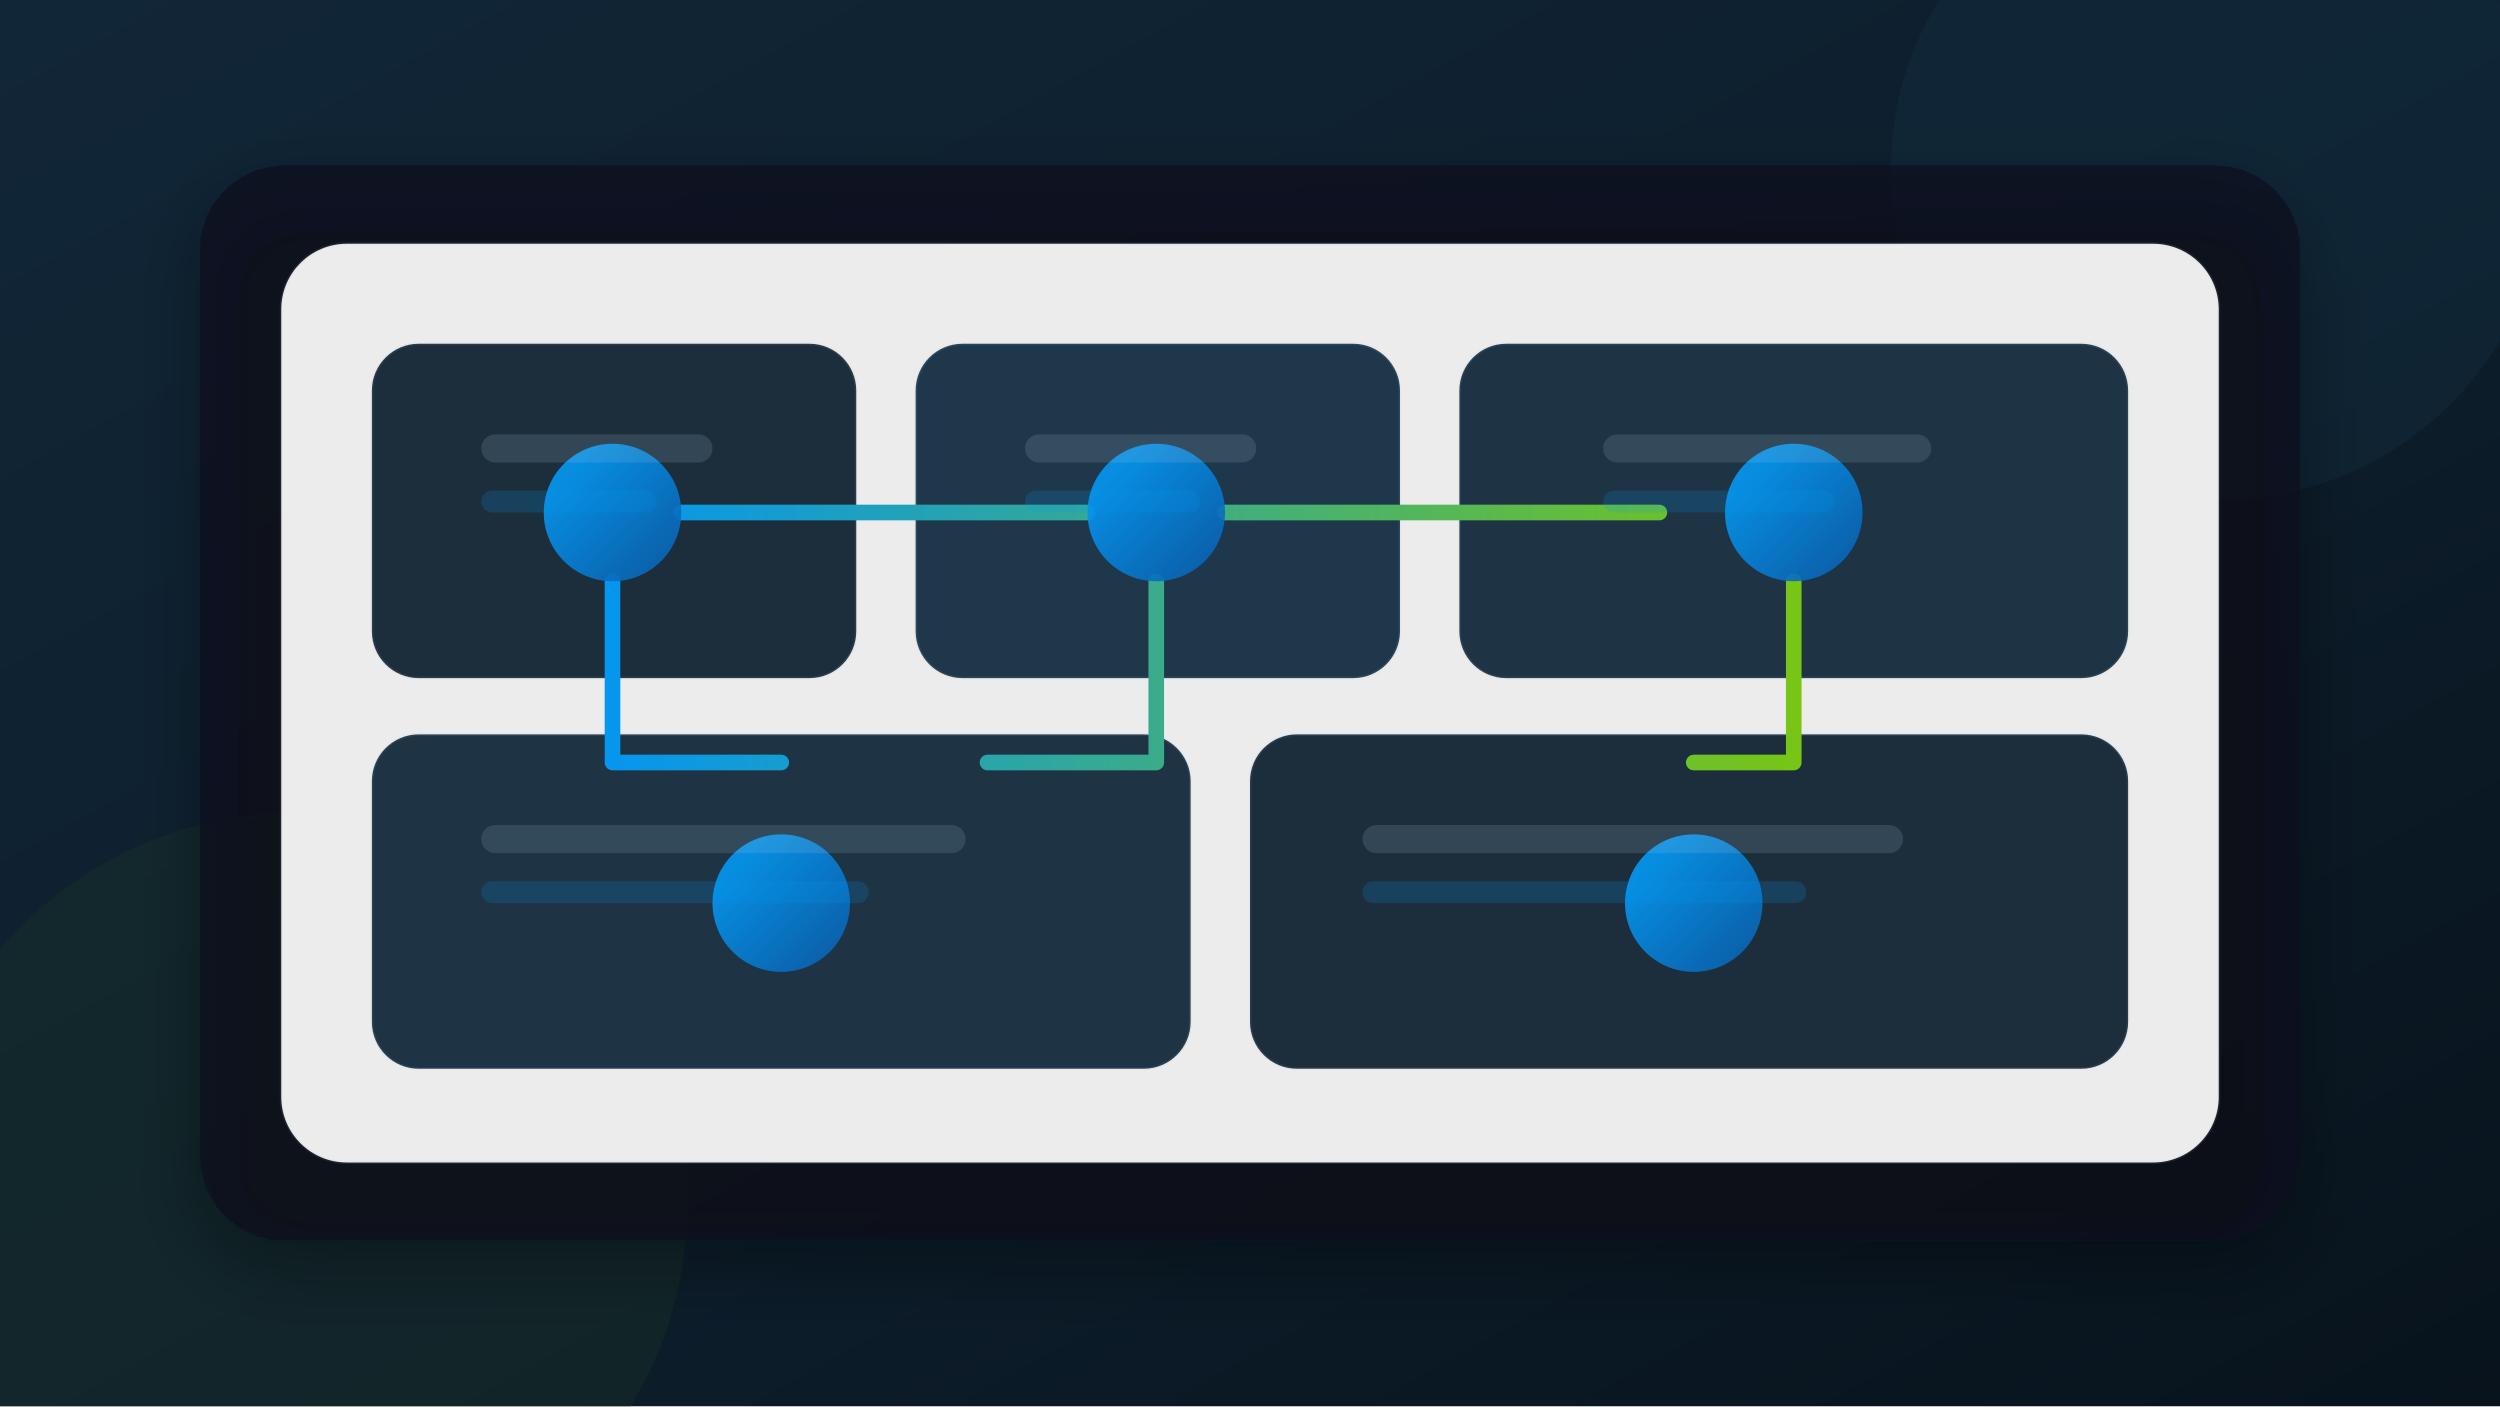
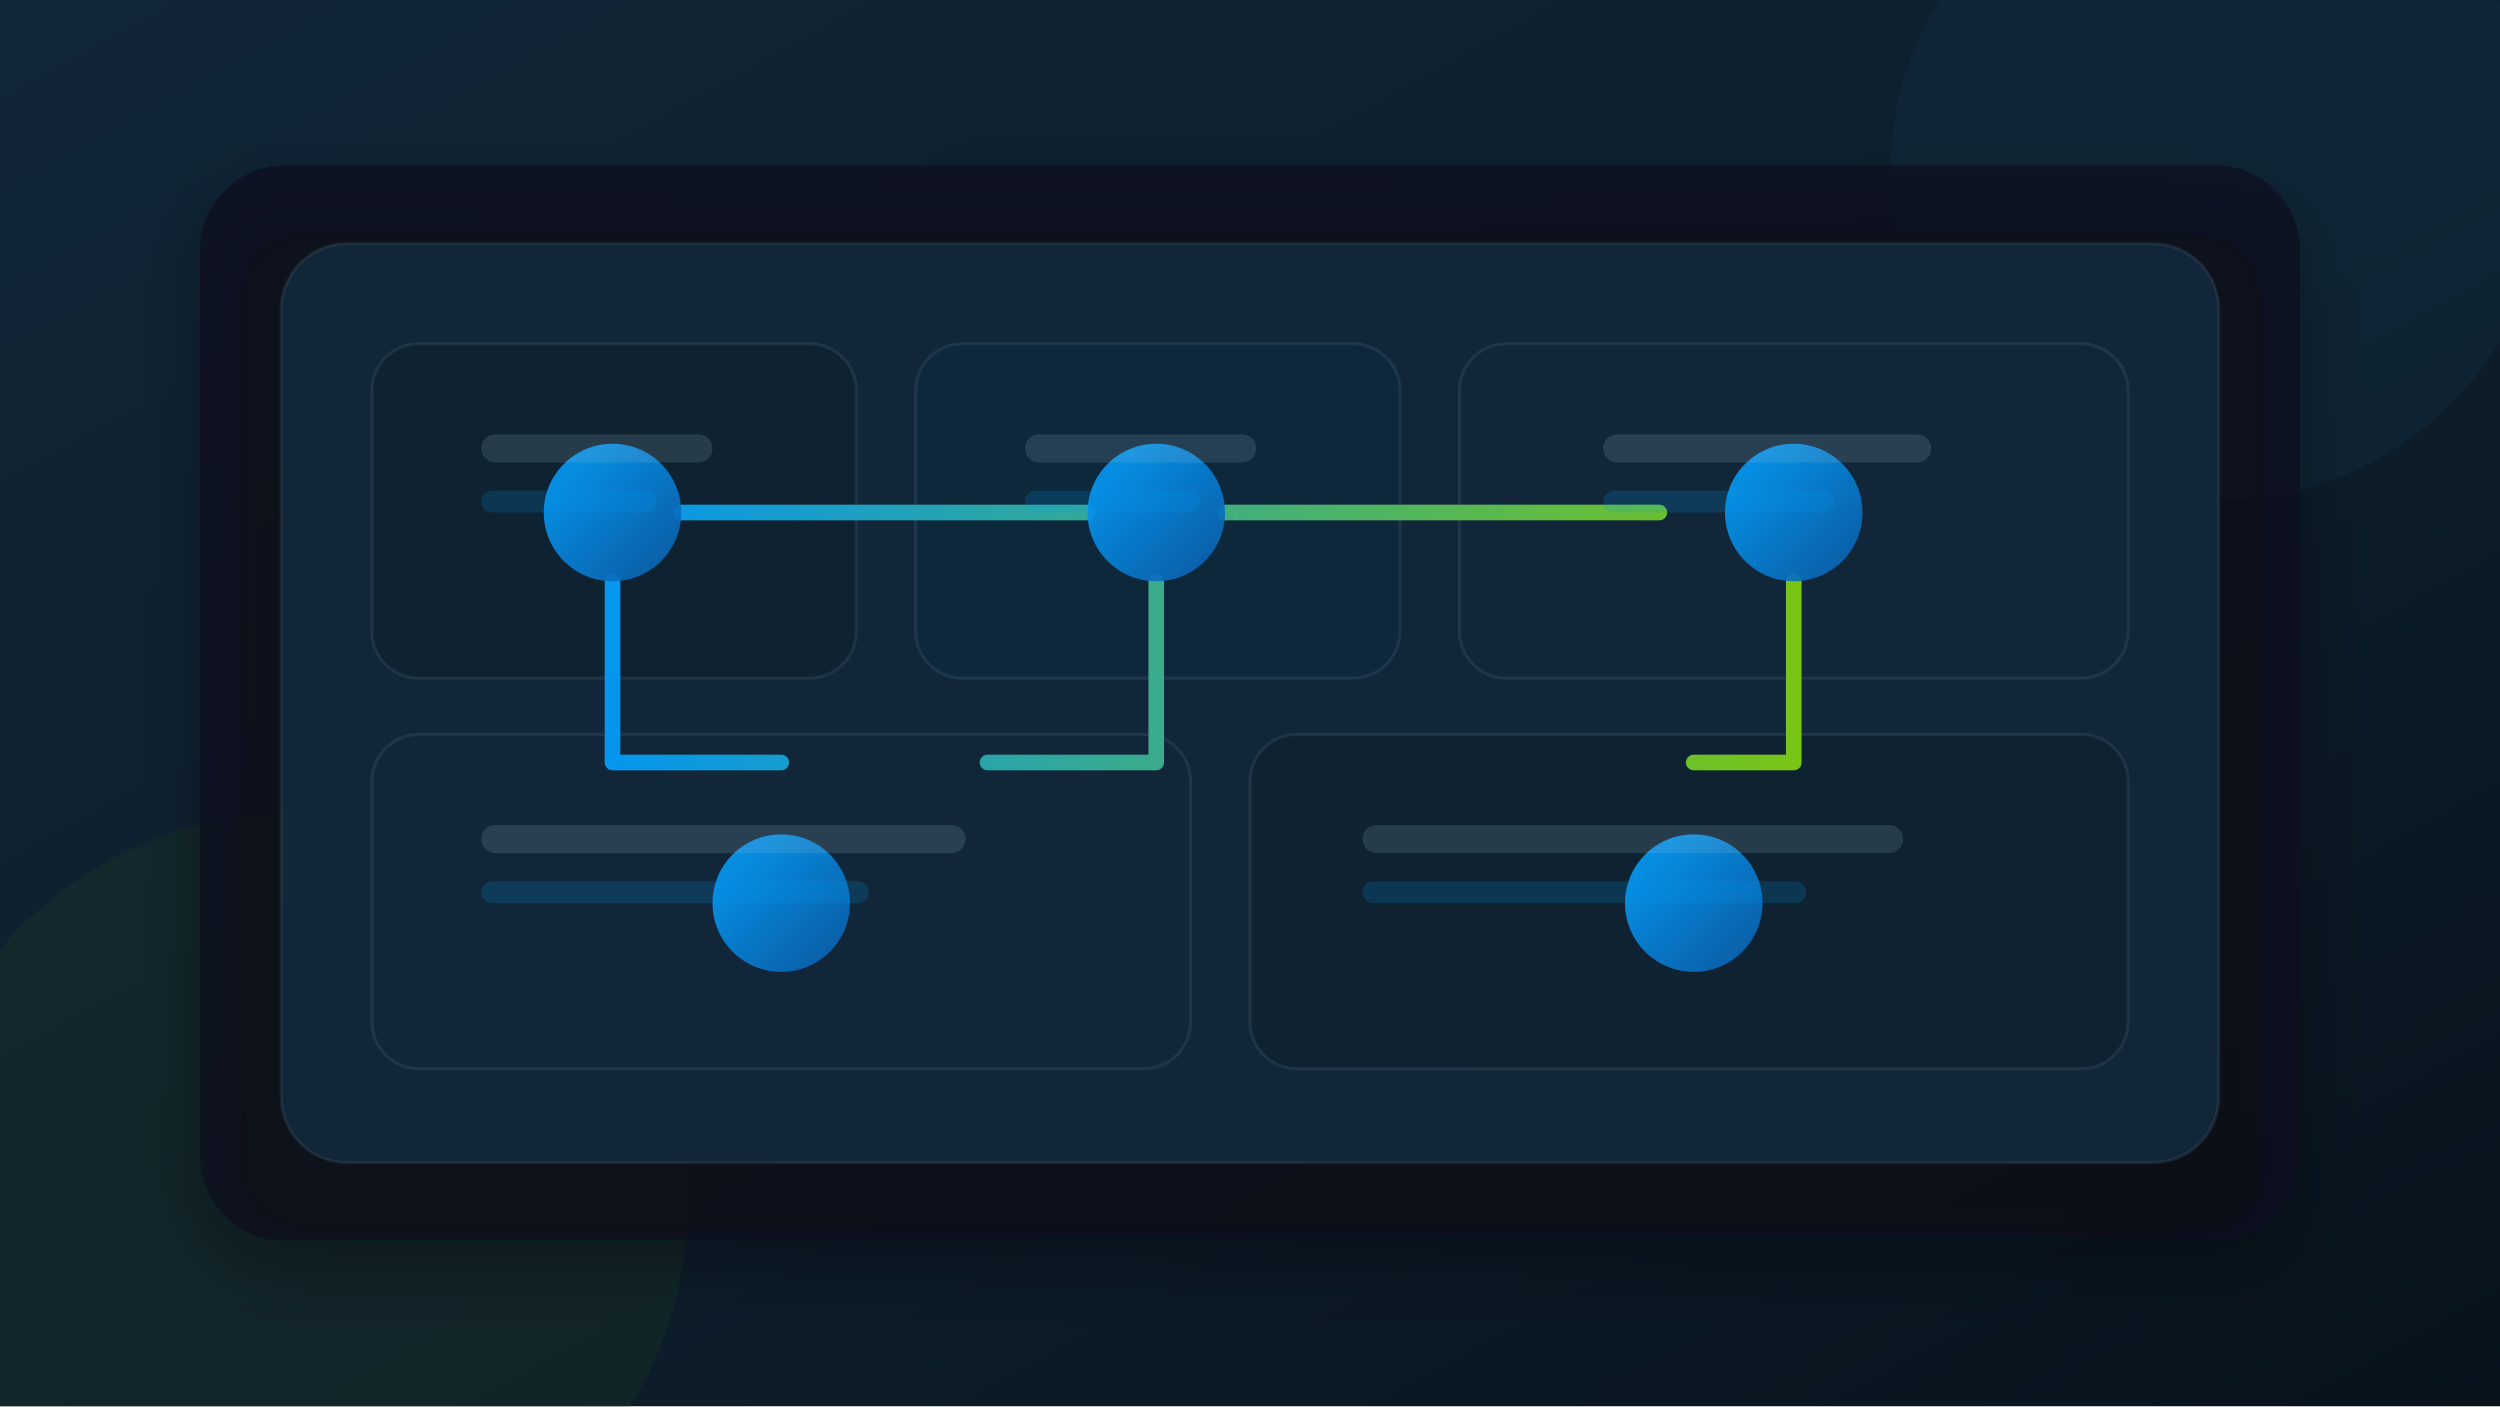
<svg xmlns="http://www.w3.org/2000/svg" width="1600" height="900" viewBox="0 0 1600 900" role="img" aria-hidden="true">
  <defs>
    <linearGradient id="bg" x1="0%" y1="0%" x2="100%" y2="100%">
      <stop offset="0%" stop-color="#112637" />
      <stop offset="55%" stop-color="#0d1e2c" />
      <stop offset="100%" stop-color="#08131c" />
    </linearGradient>
    <linearGradient id="primaryOrb" x1="20%" y1="20%" x2="85%" y2="85%">
      <stop offset="0%" stop-color="#0596ef" />
      <stop offset="100%" stop-color="#0a66b6" />
    </linearGradient>
    <linearGradient id="accentOrb" x1="0%" y1="0%" x2="100%" y2="100%">
      <stop offset="0%" stop-color="#78c515" />
      <stop offset="100%" stop-color="#63a60b" />
    </linearGradient>
    <linearGradient id="line" x1="0%" y1="0%" x2="100%" y2="0%">
      <stop offset="0%" stop-color="#0596ef" />
      <stop offset="100%" stop-color="#78c515" />
    </linearGradient>
    <filter id="shadowSoft" x="-10%" y="-10%" width="120%" height="120%">
      <feDropShadow dx="0" dy="18" stdDeviation="22" flood-color="#02090f" flood-opacity="0.46" />
    </filter>
  </defs>
  <rect width="1600" height="900" fill="url(#bg)" />
  <g opacity="0.55">
    <circle cx="1420" cy="110" r="210" fill="rgba(26,62,88,0.38)" />
    <circle cx="190" cy="770" r="250" fill="rgba(38,72,34,0.34)" />
  </g>
  <g filter="url(#shadowSoft)">
    <rect x="128" y="106" width="1344" height="688" rx="54" fill="rgba(8,19,28,0.72)" />
  </g>
-   <rect x="180" y="156" width="1240" height="588" rx="42" fill="rgba(255,255,255,0.92)" stroke="rgba(168,195,216,0.1)" stroke-width="2" />
+   <rect x="180" y="156" width="1240" height="588" rx="42" fill="rgba(18,40,58,0.94)" stroke="rgba(168,195,216,0.1)" stroke-width="2" />
  <rect x="238" y="220" width="310" height="214" rx="30" fill="rgba(15,34,49,0.94)" stroke="rgba(168,195,216,0.1)" stroke-width="2" />
  <rect x="586" y="220" width="310" height="214" rx="30" fill="rgba(14,40,60,0.92)" stroke="rgba(168,195,216,0.1)" stroke-width="2" />
  <rect x="934" y="220" width="428" height="214" rx="30" fill="rgba(18,40,58,0.94)" stroke="rgba(168,195,216,0.1)" stroke-width="2" />
  <rect x="238" y="470" width="524" height="214" rx="30" fill="rgba(18,40,58,0.94)" stroke="rgba(168,195,216,0.1)" stroke-width="2" />
  <rect x="800" y="470" width="562" height="214" rx="30" fill="rgba(15,34,49,0.94)" stroke="rgba(168,195,216,0.1)" stroke-width="2" />
  <path d="M436 328h260M784 328h278M392 372v116h108M740 372v116h-108M1148 372v116h-64" fill="none" stroke="url(#line)" stroke-width="10" stroke-linecap="round" stroke-linejoin="round" />
  <circle cx="392" cy="328" r="44" fill="url(#primaryOrb)" opacity="0.92" />
  <circle cx="740" cy="328" r="44" fill="url(#primaryOrb)" opacity="0.92" />
  <circle cx="1148" cy="328" r="44" fill="url(#primaryOrb)" opacity="0.92" />
  <circle cx="500" cy="578" r="44" fill="url(#primaryOrb)" opacity="0.92" />
  <circle cx="1084" cy="578" r="44" fill="url(#primaryOrb)" opacity="0.92" />
  <rect x="308" y="278" width="148" height="18" rx="9" fill="rgba(168,195,216,0.16)" />
  <rect x="308" y="314" width="112" height="14" rx="7" fill="rgba(5,150,239,0.18)" />
  <rect x="656" y="278" width="148" height="18" rx="9" fill="rgba(168,195,216,0.16)" />
  <rect x="656" y="314" width="112" height="14" rx="7" fill="rgba(5,150,239,0.18)" />
  <rect x="1026" y="278" width="210" height="18" rx="9" fill="rgba(168,195,216,0.16)" />
  <rect x="1026" y="314" width="148" height="14" rx="7" fill="rgba(5,150,239,0.18)" />
  <rect x="308" y="528" width="310" height="18" rx="9" fill="rgba(168,195,216,0.16)" />
  <rect x="308" y="564" width="248" height="14" rx="7" fill="rgba(5,150,239,0.18)" />
  <rect x="872" y="528" width="346" height="18" rx="9" fill="rgba(168,195,216,0.16)" />
  <rect x="872" y="564" width="284" height="14" rx="7" fill="rgba(5,150,239,0.18)" />
</svg>
